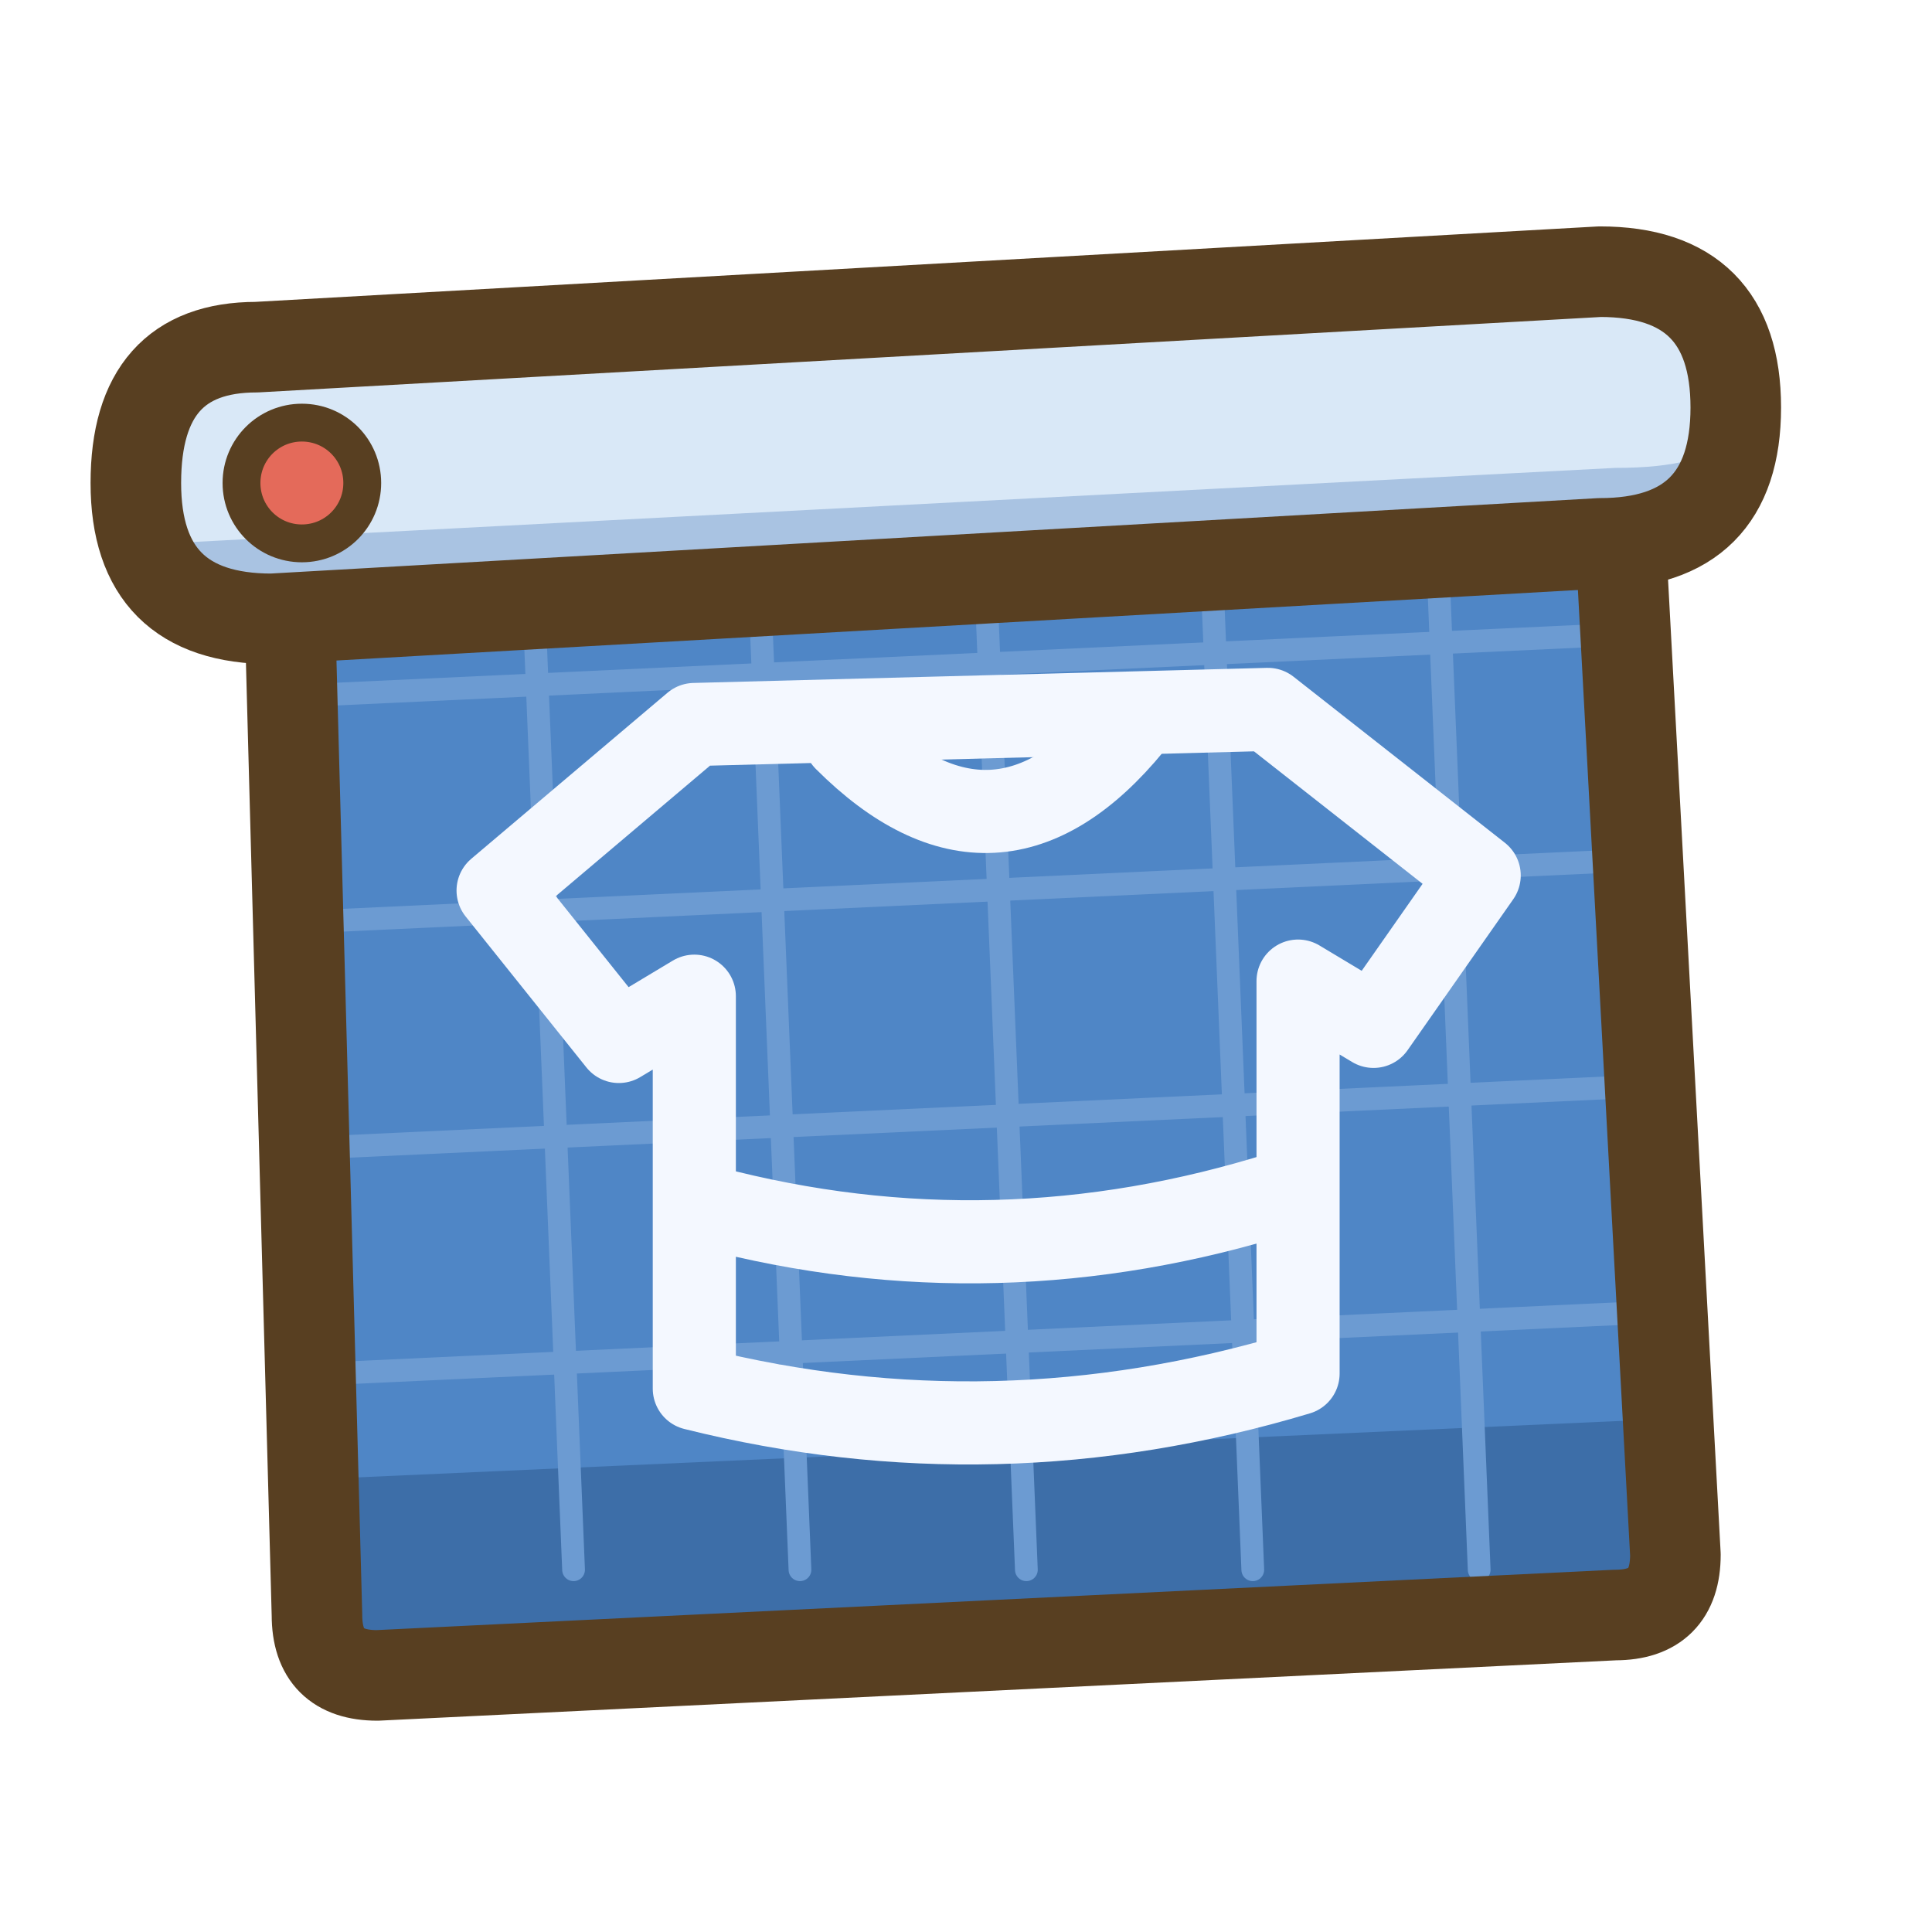
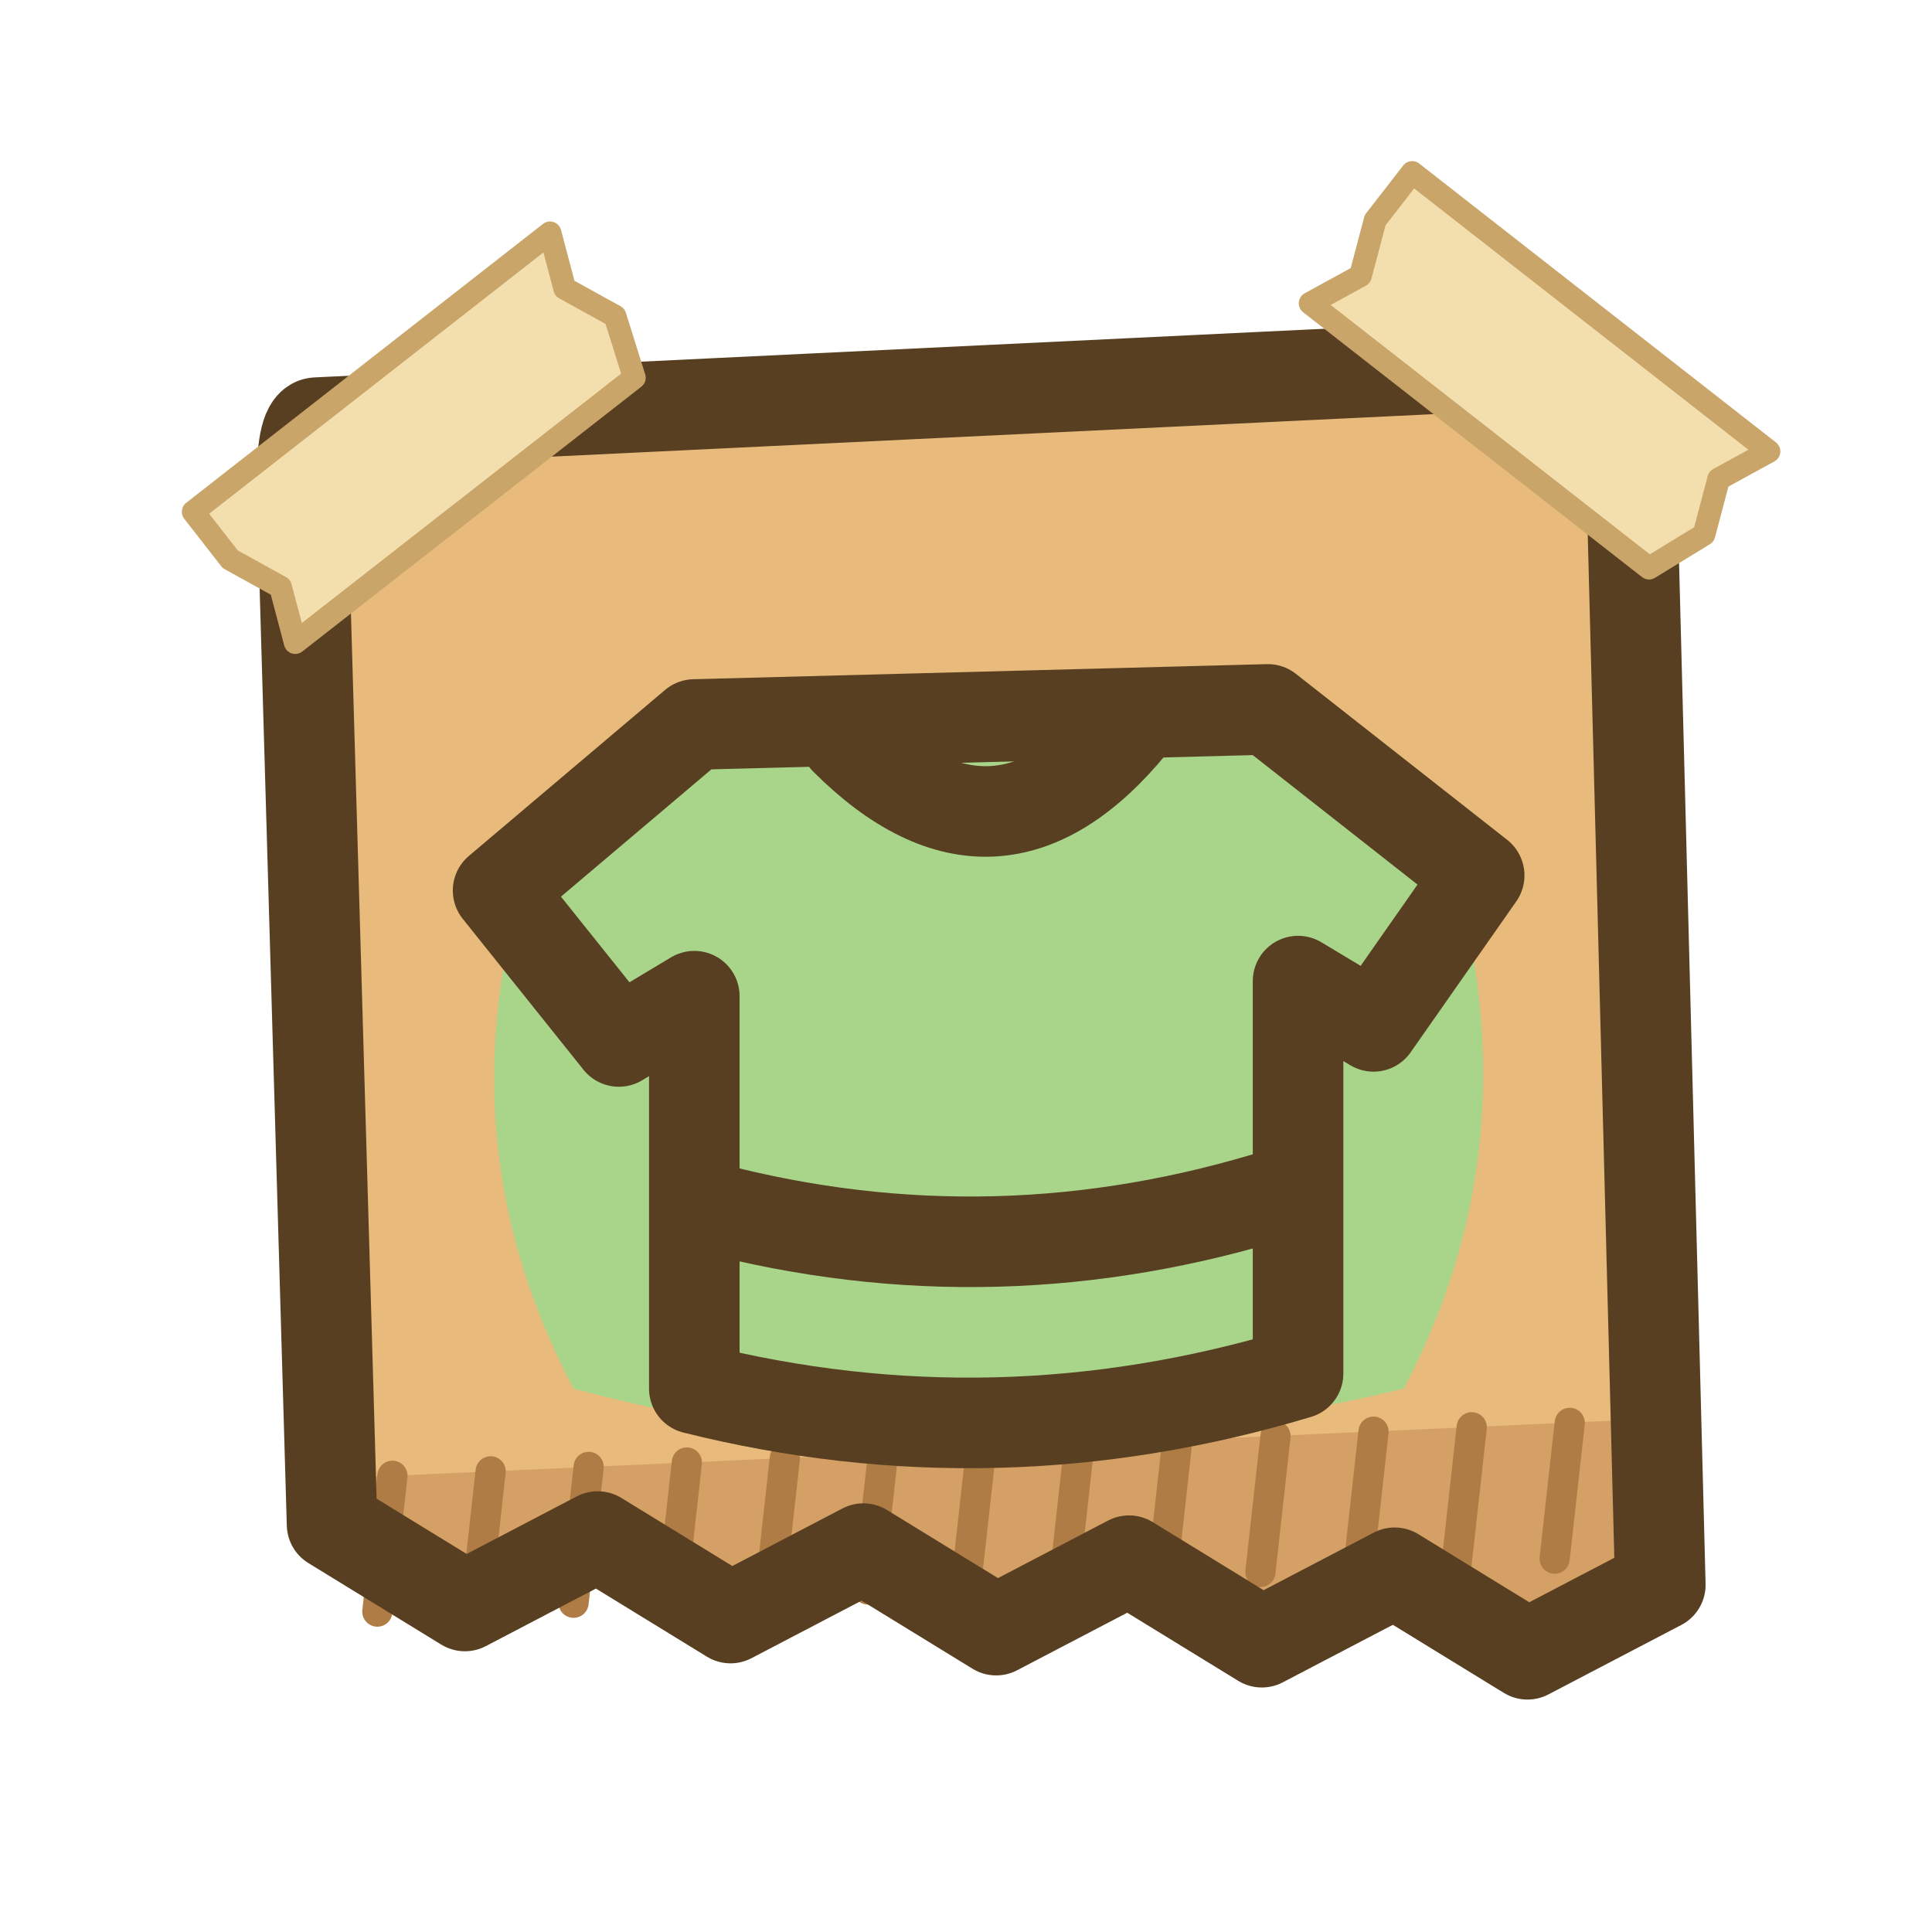
<svg xmlns="http://www.w3.org/2000/svg" width="96" height="96" viewBox="0 0 96 96">
-   <path d="M17.25 21.75 L77.25 18.75 Q80.25 18.75 80.25 21.75 L83.25 77.25 Q83.25 80.25 80.25 80.25 L18.75 83.25 Q15.75 83.25 15.75 80.25 L14.25 24.75 Q14.25 21.75 17.25 21.75 Z" fill="#4f86c6" />
-   <path d="M15.75 73.5 L82.88 70.5 L83.25 77.25 Q83.25 80.25 80.25 80.25 L18.75 83.25 Q15.75 83.25 15.75 80.25 Z" fill="#3d6ea8" />
-   <path d="M26.25 23.25 L28.5 78" fill="none" stroke="#6c9bd2" stroke-width="1.13" stroke-linejoin="round" stroke-linecap="round" />
-   <path d="M37.5 23.25 L39.75 78" fill="none" stroke="#6c9bd2" stroke-width="1.13" stroke-linejoin="round" stroke-linecap="round" />
-   <path d="M48.75 23.25 L51 78" fill="none" stroke="#6c9bd2" stroke-width="1.13" stroke-linejoin="round" stroke-linecap="round" />
-   <path d="M60 23.25 L62.25 78" fill="none" stroke="#6c9bd2" stroke-width="1.13" stroke-linejoin="round" stroke-linecap="round" />
-   <path d="M71.25 23.25 L73.5 78" fill="none" stroke="#6c9bd2" stroke-width="1.13" stroke-linejoin="round" stroke-linecap="round" />
-   <path d="M16.5 34.5 L81 31.5" fill="none" stroke="#6c9bd2" stroke-width="1.13" stroke-linejoin="round" stroke-linecap="round" />
-   <path d="M16.5 45.75 L81 42.75" fill="none" stroke="#6c9bd2" stroke-width="1.13" stroke-linejoin="round" stroke-linecap="round" />
-   <path d="M16.5 57 L81 54" fill="none" stroke="#6c9bd2" stroke-width="1.13" stroke-linejoin="round" stroke-linecap="round" />
-   <path d="M16.5 68.25 L81 65.25" fill="none" stroke="#6c9bd2" stroke-width="1.13" stroke-linejoin="round" stroke-linecap="round" />
-   <path d="M17.25 21.75 L77.25 18.75 Q80.25 18.75 80.25 21.75 L83.25 77.25 Q83.25 80.25 80.25 80.25 L18.75 83.25 Q15.75 83.25 15.75 80.25 L14.25 24.75 Q14.25 21.75 17.25 21.75 Z" fill="none" stroke="#583f21" stroke-width="4.5" stroke-linejoin="round" stroke-linecap="round" />
-   <path d="M12.75 17.25 L79.5 13.5 Q86.25 13.5 86.25 20.25 Q86.25 27 79.5 27 L13.5 30.75 Q6.75 30.75 6.75 24 Q6.75 17.25 12.75 17.25 Z" fill="#d9e8f7" />
-   <path d="M8.25 27 L80.25 23.25 Q84.75 23.25 85.88 21.75 Q85.5 27 79.5 27 L13.5 30.75 Q8.25 30.75 7.5 27.75 Z" fill="#a9c3e2" />
-   <path d="M12.75 17.25 L79.5 13.5 Q86.25 13.5 86.25 20.25 Q86.25 27 79.5 27 L13.5 30.75 Q6.75 30.75 6.75 24 Q6.75 17.25 12.75 17.25 Z" fill="none" stroke="#583f21" stroke-width="4.5" stroke-linejoin="round" stroke-linecap="round" />
-   <path d="M15 21 C16.66 21 18 22.34 18 24 C18 25.66 16.66 27 15 27 C13.34 27 12 25.66 12 24 C12 22.34 13.34 21 15 21 Z" fill="#e46a5a" stroke="#583f21" stroke-width="1.88" stroke-linejoin="round" stroke-linecap="round" />
-   <path d="M34.5 36 L63 35.25 L73.5 43.5 L68.25 51 L64.5 48.75 L64.5 68.25 Q49.5 72.75 34.5 69 L34.5 49.5 L30.75 51.75 L24.75 44.25 Z" fill="none" stroke="#f4f8ff" stroke-width="4.13" stroke-linejoin="round" stroke-linecap="round" />
-   <path d="M42 36.75 Q49.5 44.25 56.25 36" fill="none" stroke="#f4f8ff" stroke-width="4.13" stroke-linejoin="round" stroke-linecap="round" />
-   <path d="M35.25 60 Q49.5 63.75 63.75 59.25" fill="none" stroke="#f4f8ff" stroke-width="4.13" stroke-linejoin="round" stroke-linecap="round" />
+   <path d="M15.75 21 L78 18 Q81 18 81 21 L82.5 78.75 L82.5 78.75 L75.9 82.2 L69.3 78.15 L62.7 81.6 L56.1 77.55 L49.5 81 L42.9 76.95 L36.3 80.4 L29.7 76.35 L23.1 79.8 L16.5 75.75 L15 24 Q15 21 15.75 21 Z" fill="#e8bb7c" />
+   <path d="M15.75 73.5 L82.13 70.5 L82.5 78.75 L82.5 78.75 L75.9 82.2 L69.3 78.15 L62.7 81.6 L56.1 77.55 L49.5 81 L42.9 76.95 L36.3 80.4 L29.7 76.35 L23.1 79.8 L16.5 75.75 Z" fill="#d4a065" />
+   <path d="M19.5 73.33 L18.75 80.08" fill="none" stroke="#b07c45" stroke-width="1.5" stroke-linejoin="round" stroke-linecap="round" />
+   <path d="M24.38 73.11 L23.63 79.86" fill="none" stroke="#b07c45" stroke-width="1.5" stroke-linejoin="round" stroke-linecap="round" />
+   <path d="M29.25 72.89 L28.5 79.64" fill="none" stroke="#b07c45" stroke-width="1.5" stroke-linejoin="round" stroke-linecap="round" />
+   <path d="M34.13 72.67 L33.38 79.42" fill="none" stroke="#b07c45" stroke-width="1.5" stroke-linejoin="round" stroke-linecap="round" />
+   <path d="M39 72.45 L38.25 79.2" fill="none" stroke="#b07c45" stroke-width="1.5" stroke-linejoin="round" stroke-linecap="round" />
+   <path d="M43.88 72.23 L43.13 78.98" fill="none" stroke="#b07c45" stroke-width="1.5" stroke-linejoin="round" stroke-linecap="round" />
+   <path d="M48.75 72.02 L48 78.77" fill="none" stroke="#b07c45" stroke-width="1.5" stroke-linejoin="round" stroke-linecap="round" />
+   <path d="M53.63 71.8 L52.88 78.55" fill="none" stroke="#b07c45" stroke-width="1.5" stroke-linejoin="round" stroke-linecap="round" />
+   <path d="M58.5 71.58 L57.75 78.33" fill="none" stroke="#b07c45" stroke-width="1.5" stroke-linejoin="round" stroke-linecap="round" />
+   <path d="M63.38 71.36 L62.63 78.11" fill="none" stroke="#b07c45" stroke-width="1.5" stroke-linejoin="round" stroke-linecap="round" />
+   <path d="M68.25 71.14 L67.5 77.89" fill="none" stroke="#b07c45" stroke-width="1.5" stroke-linejoin="round" stroke-linecap="round" />
+   <path d="M73.13 70.92 L72.38 77.67" fill="none" stroke="#b07c45" stroke-width="1.5" stroke-linejoin="round" stroke-linecap="round" />
+   <path d="M78 70.7 L77.25 77.45" fill="none" stroke="#b07c45" stroke-width="1.5" stroke-linejoin="round" stroke-linecap="round" />
+   <path d="M15.75 21 L78 18 Q81 18 81 21 L82.5 78.75 L82.5 78.75 L75.9 82.2 L69.3 78.15 L62.7 81.6 L56.1 77.55 L49.5 81 L42.9 76.95 L36.3 80.4 L29.7 76.35 L23.1 79.8 L16.5 75.75 L15 24 Q15 21 15.75 21 Z" fill="none" stroke="#583f21" stroke-width="4.5" stroke-linejoin="round" stroke-linecap="round" />
+   <path d="M9.6 25.43 L27.33 11.57 L28.06 14.33 L30.56 15.71 L31.52 18.77 L14.67 31.93 L13.94 29.17 L11.44 27.79 Z" fill="#f3dfae" stroke="#c9a56a" stroke-width="1.13" stroke-linejoin="round" stroke-linecap="round" />
+   <path d="M70.17 8.57 L87.9 22.43 L85.4 23.8 L84.67 26.56 L81.94 28.23 L65.1 15.07 L67.6 13.7 L68.33 10.94 Z" fill="#f3dfae" stroke="#c9a56a" stroke-width="1.13" stroke-linejoin="round" stroke-linecap="round" />
+   <path d="M27.75 39 Q48.75 32.25 70.5 38.25 Q77.25 54.75 69.75 69 Q48 74.25 28.5 69 Q21 54.75 27.75 39 Z" fill="#a8d58a" />
+   <path d="M34.5 36 L63 35.25 L73.5 43.5 L68.25 51 L64.5 48.75 L64.5 68.25 Q49.5 72.75 34.5 69 L34.5 49.5 L30.75 51.75 L24.75 44.25 Z" fill="none" stroke="#583f21" stroke-width="4.5" stroke-linejoin="round" stroke-linecap="round" />
+   <path d="M42 36.75 Q49.5 44.25 56.25 36" fill="none" stroke="#583f21" stroke-width="4.5" stroke-linejoin="round" stroke-linecap="round" />
+   <path d="M35.25 60 Q49.5 63.75 63.75 59.25" fill="none" stroke="#583f21" stroke-width="4.5" stroke-linejoin="round" stroke-linecap="round" />
</svg>
